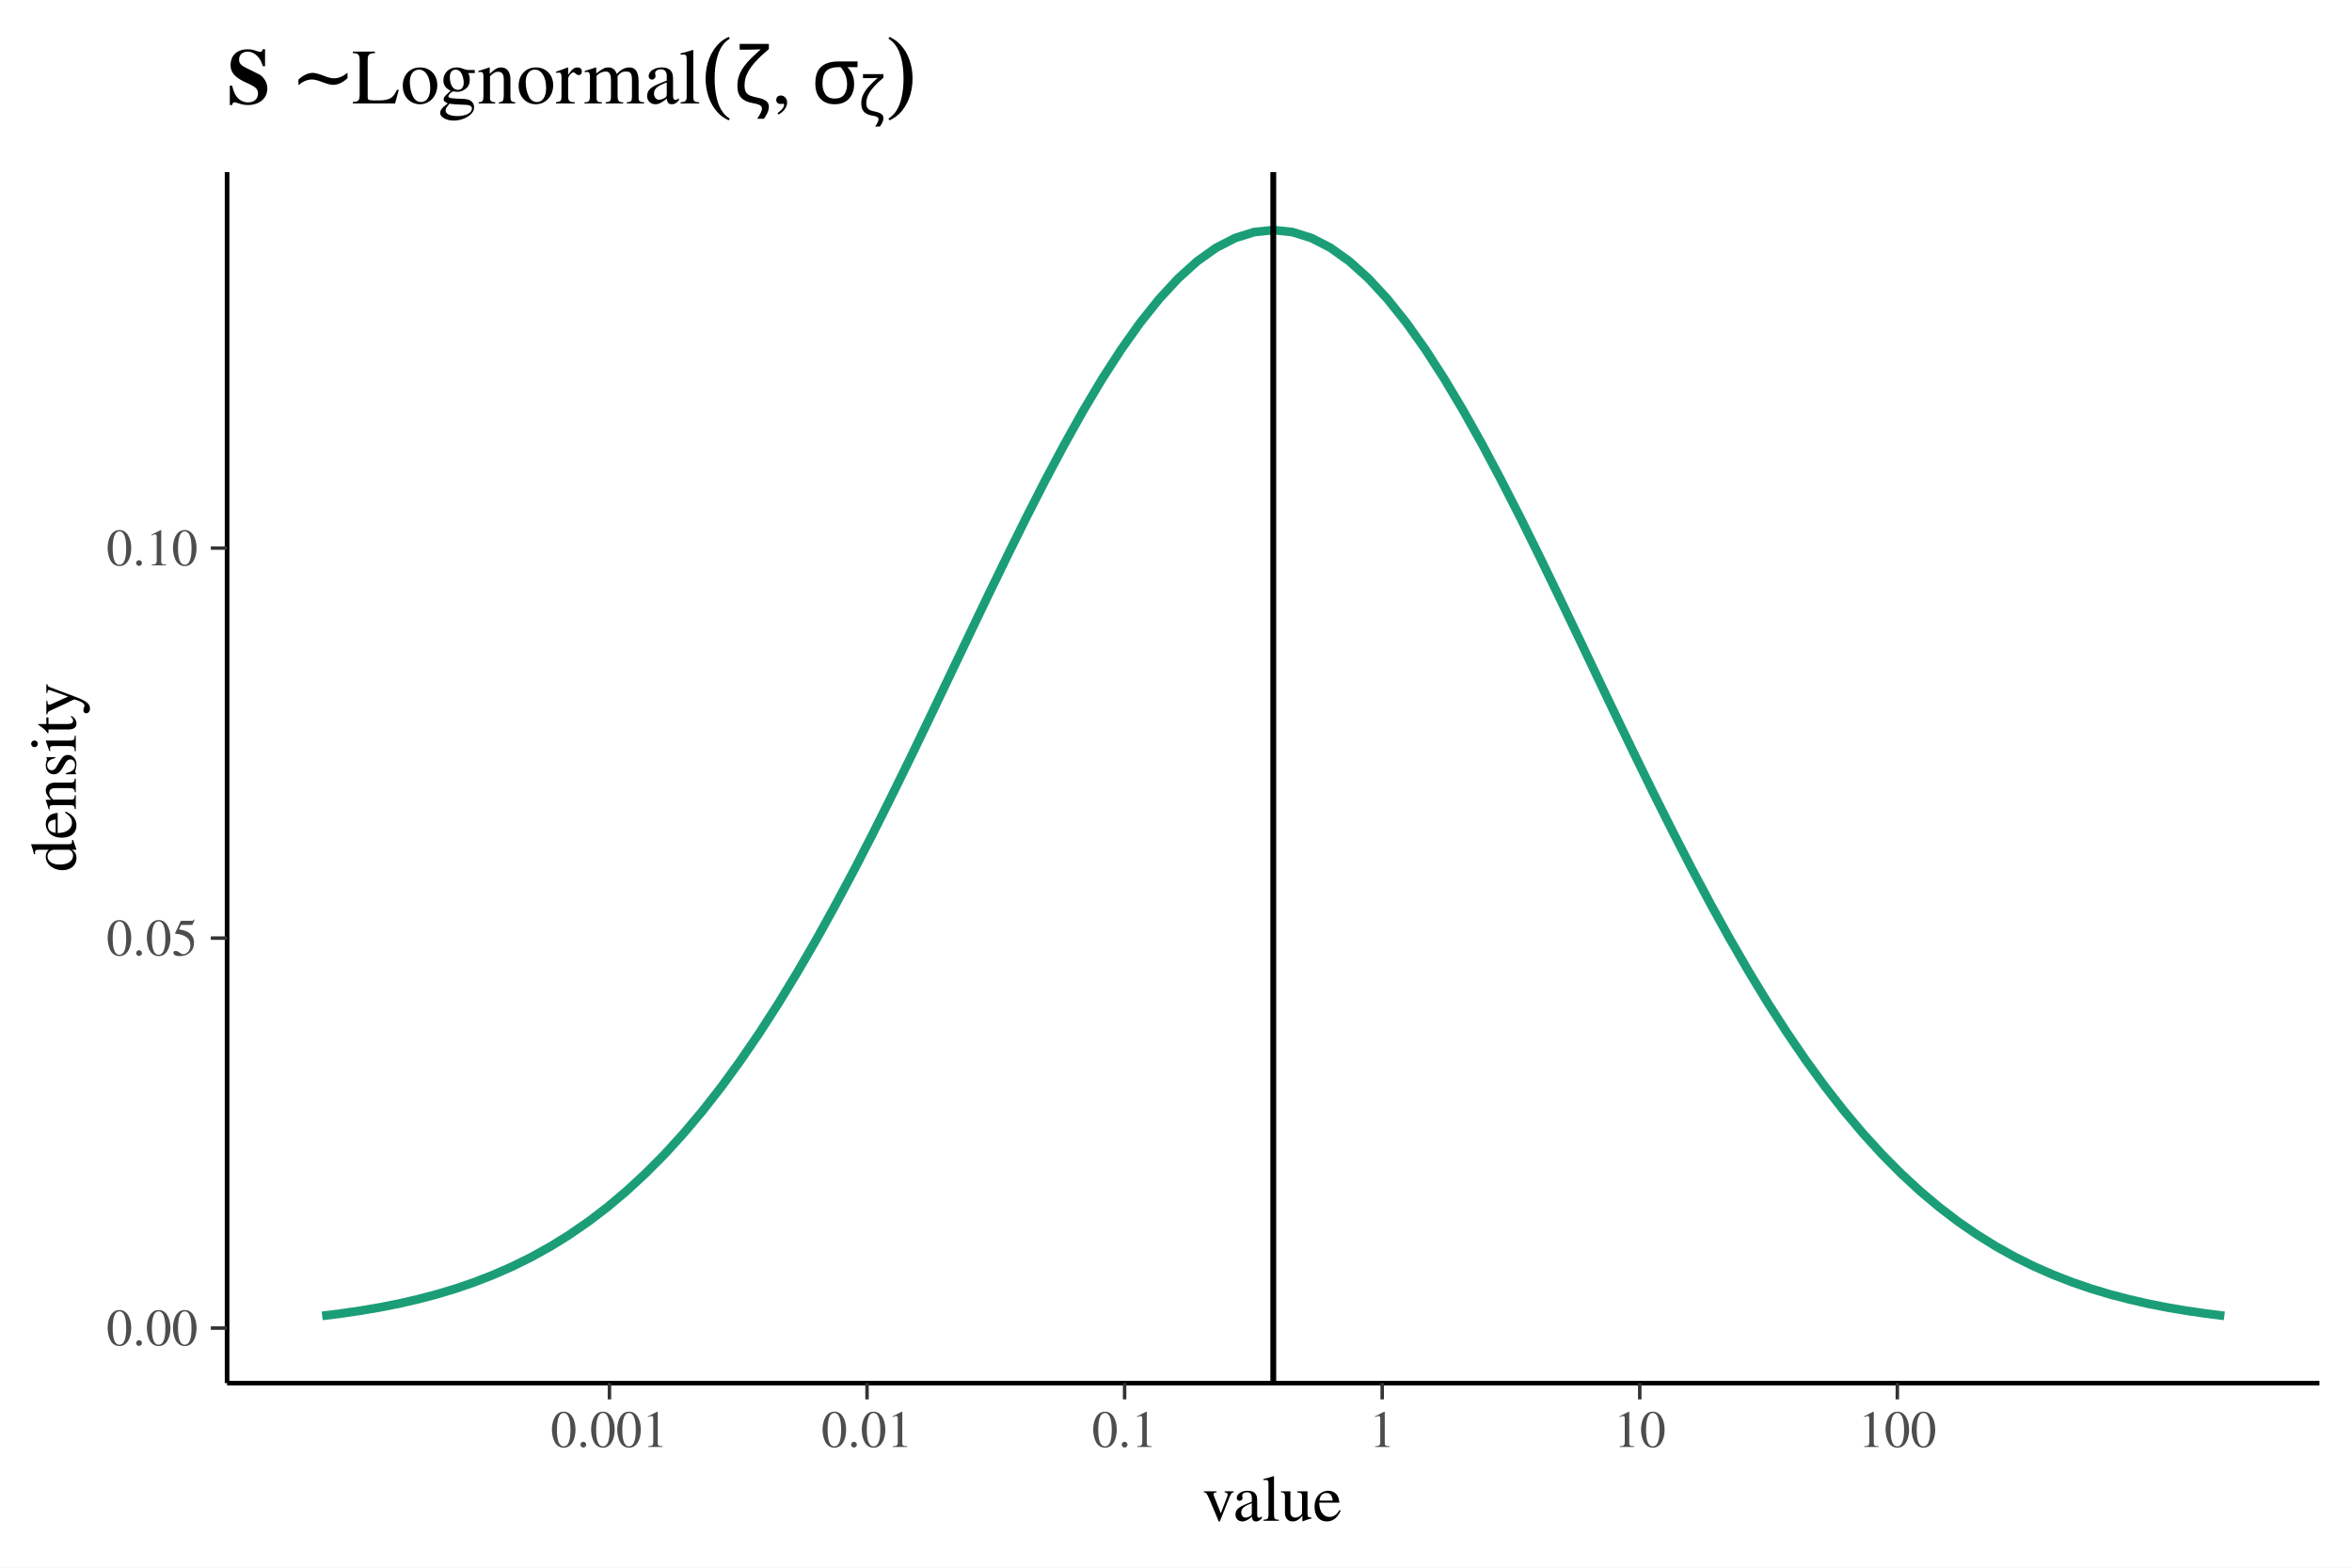
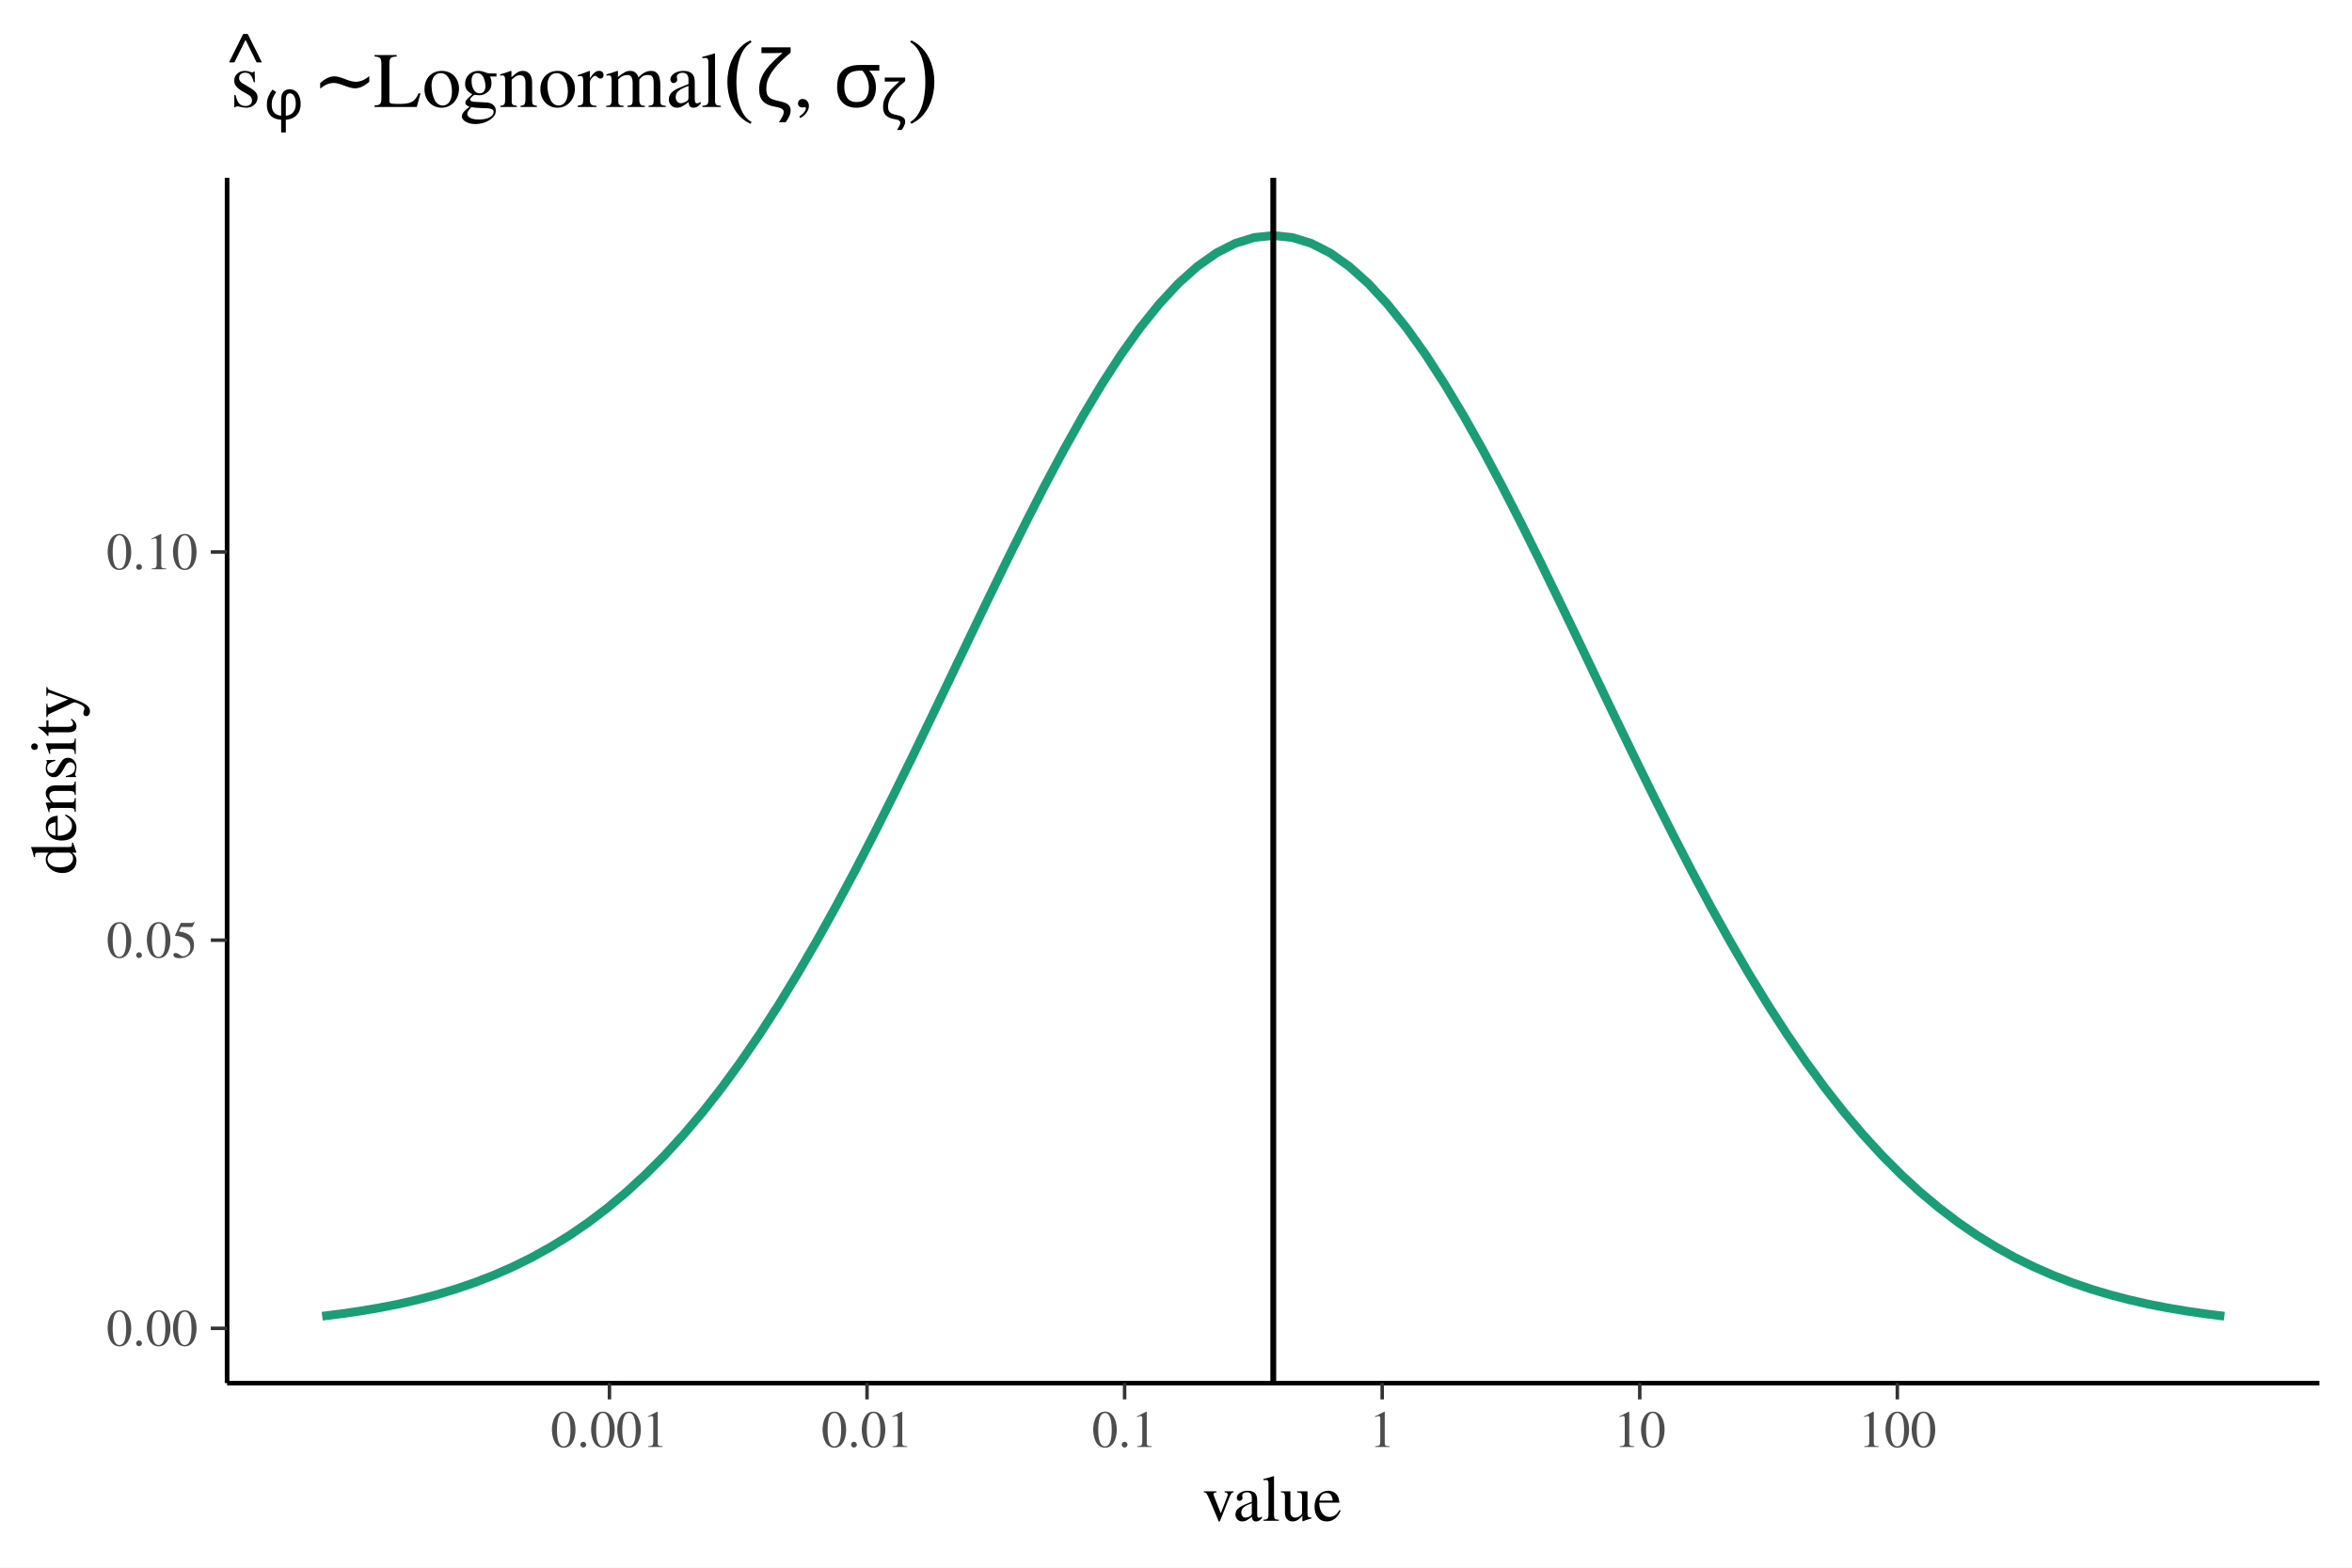
<svg xmlns="http://www.w3.org/2000/svg" viewBox="0 0 432.00 288.00">
  <defs>
    <style type="text/css">
    line, polyline, path, rect, circle {
      fill: none;
      stroke: #000000;
      stroke-linecap: round;
      stroke-linejoin: round;
      stroke-miterlimit: 10.00;
    }
  </style>
  </defs>
  <rect width="100%" height="100%" style="stroke: none; fill: #FFFFFF;" />
  <defs>
-     <clipPath id="cpNDEuNzEyOHw0MjYuMDIyfDI1NC4wOTN8MzEuNjI0OQ==">
-       <rect x="41.71" y="31.62" width="384.31" height="222.47" />
+     <clipPath id="cpNDEuNzEyOHw0MjYuMDIyfDI1NC4wOTN8MzIuNjcxNw==">
+       <rect x="41.71" y="32.67" width="384.31" height="221.42" />
    </clipPath>
  </defs>
-   <polyline points="59.18,241.74 62.68,241.30 66.17,240.79 69.66,240.20 73.16,239.51 76.65,238.71 80.14,237.80 83.64,236.75 87.13,235.55 90.62,234.19 94.12,232.66 97.61,230.93 101.11,228.99 104.60,226.82 108.09,224.41 111.59,221.74 115.08,218.80 118.57,215.57 122.07,212.05 125.56,208.21 129.06,204.06 132.55,199.59 136.04,194.79 139.54,189.67 143.03,184.24 146.52,178.50 150.02,172.46 153.51,166.14 157.01,159.58 160.50,152.78 163.99,145.80 167.49,138.66 170.98,131.40 174.47,124.08 177.97,116.75 181.46,109.45 184.96,102.24 188.45,95.18 191.94,88.33 195.44,81.75 198.93,75.50 202.42,69.64 205.92,64.22 209.41,59.30 212.91,54.93 216.40,51.15 219.89,48.00 223.39,45.51 226.88,43.72 230.37,42.63 233.87,42.27 237.36,42.63 240.86,43.72 244.35,45.51 247.84,48.00 251.34,51.15 254.83,54.93 258.32,59.30 261.82,64.22 265.31,69.64 268.80,75.50 272.30,81.75 275.79,88.33 279.29,95.18 282.78,102.24 286.27,109.45 289.77,116.75 293.26,124.08 296.75,131.40 300.25,138.66 303.74,145.80 307.24,152.78 310.73,159.58 314.22,166.14 317.72,172.46 321.21,178.50 324.70,184.24 328.20,189.67 331.69,194.79 335.19,199.59 338.68,204.06 342.17,208.21 345.67,212.05 349.16,215.57 352.65,218.80 356.15,221.74 359.64,224.41 363.14,226.82 366.63,228.99 370.12,230.93 373.62,232.66 377.11,234.19 380.60,235.55 384.10,236.75 387.59,237.80 391.09,238.71 394.58,239.51 398.07,240.20 401.57,240.79 405.06,241.30 408.55,241.74 " style="stroke-width: 1.60; stroke: #1B9E77; stroke-linecap: butt;" clip-path="url(#cpNDEuNzEyOHw0MjYuMDIyfDI1NC4wOTN8MzEuNjI0OQ==)" />
-   <line x1="233.87" y1="254.09" x2="233.87" y2="31.62" style="stroke-width: 1.07; stroke-linecap: butt;" clip-path="url(#cpNDEuNzEyOHw0MjYuMDIyfDI1NC4wOTN8MzEuNjI0OQ==)" />
+   <polyline points="59.18,241.80 62.68,241.36 66.17,240.85 69.66,240.26 73.16,239.58 76.65,238.78 80.14,237.87 83.64,236.83 87.13,235.64 90.62,234.29 94.12,232.76 97.61,231.04 101.11,229.10 104.60,226.95 108.09,224.55 111.59,221.89 115.08,218.97 118.57,215.75 122.07,212.25 125.56,208.43 129.06,204.30 132.55,199.85 136.04,195.07 139.54,189.98 143.03,184.57 146.52,178.85 150.02,172.84 153.51,166.56 157.01,160.02 160.50,153.26 163.99,146.31 167.49,139.20 170.98,131.98 174.47,124.70 177.97,117.39 181.46,110.13 184.96,102.95 188.45,95.93 191.94,89.11 195.44,82.56 198.93,76.34 202.42,70.51 205.92,65.11 209.41,60.22 212.91,55.87 216.40,52.10 219.89,48.97 223.39,46.49 226.88,44.71 230.37,43.63 233.87,43.27 237.36,43.63 240.86,44.71 244.35,46.49 247.84,48.97 251.34,52.10 254.83,55.87 258.32,60.22 261.82,65.11 265.31,70.51 268.80,76.34 272.30,82.56 275.79,89.11 279.29,95.93 282.78,102.95 286.27,110.13 289.77,117.39 293.26,124.70 296.75,131.98 300.25,139.20 303.74,146.31 307.24,153.26 310.73,160.02 314.22,166.56 317.72,172.84 321.21,178.85 324.70,184.57 328.20,189.98 331.69,195.07 335.19,199.85 338.68,204.30 342.17,208.43 345.67,212.25 349.16,215.75 352.65,218.97 356.15,221.89 359.64,224.55 363.14,226.95 366.63,229.10 370.12,231.04 373.62,232.76 377.11,234.29 380.60,235.64 384.10,236.83 387.59,237.87 391.09,238.78 394.58,239.58 398.07,240.26 401.57,240.85 405.06,241.36 408.55,241.80 " style="stroke-width: 1.60; stroke: #1B9E77; stroke-linecap: butt;" clip-path="url(#cpNDEuNzEyOHw0MjYuMDIyfDI1NC4wOTN8MzIuNjcxNw==)" />
+   <line x1="233.87" y1="254.09" x2="233.87" y2="32.67" style="stroke-width: 1.07; stroke-linecap: butt;" clip-path="url(#cpNDEuNzEyOHw0MjYuMDIyfDI1NC4wOTN8MzIuNjcxNw==)" />
  <defs>
    <clipPath id="cpMHw0MzJ8Mjg4fDA=">
      <rect x="0.00" y="0.00" width="432.00" height="288.00" />
    </clipPath>
  </defs>
-   <polyline points="41.71,254.09 41.71,31.62 " style="stroke-width: 0.85; stroke-linecap: butt;" clip-path="url(#cpMHw0MzJ8Mjg4fDA=)" />
+   <polyline points="41.71,254.09 41.71,32.67 " style="stroke-width: 0.85; stroke-linecap: butt;" clip-path="url(#cpMHw0MzJ8Mjg4fDA=)" />
  <g clip-path="url(#cpMHw0MzJ8Mjg4fDA=)">
-     <text x="19.54" y="247.15" style="font-size: 9.60px; fill: #4D4D4D; font-family: Times;" textLength="16.79px" lengthAdjust="spacingAndGlyphs">0.00</text>
+     <text x="19.54" y="247.20" style="font-size: 9.60px; fill: #4D4D4D; font-family: Times;" textLength="16.79px" lengthAdjust="spacingAndGlyphs">0.00</text>
  </g>
  <g clip-path="url(#cpMHw0MzJ8Mjg4fDA=)">
-     <text x="19.54" y="175.51" style="font-size: 9.60px; fill: #4D4D4D; font-family: Times;" textLength="16.79px" lengthAdjust="spacingAndGlyphs">0.05</text>
+     <text x="19.54" y="175.89" style="font-size: 9.60px; fill: #4D4D4D; font-family: Times;" textLength="16.79px" lengthAdjust="spacingAndGlyphs">0.05</text>
  </g>
  <g clip-path="url(#cpMHw0MzJ8Mjg4fDA=)">
-     <text x="19.54" y="103.86" style="font-size: 9.60px; fill: #4D4D4D; font-family: Times;" textLength="16.79px" lengthAdjust="spacingAndGlyphs">0.10</text>
+     <text x="19.54" y="104.58" style="font-size: 9.60px; fill: #4D4D4D; font-family: Times;" textLength="16.79px" lengthAdjust="spacingAndGlyphs">0.10</text>
  </g>
-   <polyline points="38.72,243.98 41.71,243.98 " style="stroke-width: 0.64; stroke: #333333; stroke-linecap: butt;" clip-path="url(#cpMHw0MzJ8Mjg4fDA=)" />
-   <polyline points="38.72,172.34 41.71,172.34 " style="stroke-width: 0.64; stroke: #333333; stroke-linecap: butt;" clip-path="url(#cpMHw0MzJ8Mjg4fDA=)" />
-   <polyline points="38.72,100.69 41.71,100.69 " style="stroke-width: 0.64; stroke: #333333; stroke-linecap: butt;" clip-path="url(#cpMHw0MzJ8Mjg4fDA=)" />
+   <polyline points="38.72,244.03 41.71,244.03 " style="stroke-width: 0.64; stroke: #333333; stroke-linecap: butt;" clip-path="url(#cpMHw0MzJ8Mjg4fDA=)" />
+   <polyline points="38.72,172.72 41.71,172.72 " style="stroke-width: 0.64; stroke: #333333; stroke-linecap: butt;" clip-path="url(#cpMHw0MzJ8Mjg4fDA=)" />
+   <polyline points="38.72,101.41 41.71,101.41 " style="stroke-width: 0.64; stroke: #333333; stroke-linecap: butt;" clip-path="url(#cpMHw0MzJ8Mjg4fDA=)" />
  <polyline points="41.71,254.09 426.02,254.09 " style="stroke-width: 0.85; stroke-linecap: butt;" clip-path="url(#cpMHw0MzJ8Mjg4fDA=)" />
  <polyline points="111.94,257.08 111.94,254.09 " style="stroke-width: 0.64; stroke: #333333; stroke-linecap: butt;" clip-path="url(#cpMHw0MzJ8Mjg4fDA=)" />
  <polyline points="159.25,257.08 159.25,254.09 " style="stroke-width: 0.64; stroke: #333333; stroke-linecap: butt;" clip-path="url(#cpMHw0MzJ8Mjg4fDA=)" />
  <polyline points="206.56,257.08 206.56,254.09 " style="stroke-width: 0.64; stroke: #333333; stroke-linecap: butt;" clip-path="url(#cpMHw0MzJ8Mjg4fDA=)" />
  <polyline points="253.87,257.08 253.87,254.09 " style="stroke-width: 0.64; stroke: #333333; stroke-linecap: butt;" clip-path="url(#cpMHw0MzJ8Mjg4fDA=)" />
  <polyline points="301.18,257.08 301.18,254.09 " style="stroke-width: 0.64; stroke: #333333; stroke-linecap: butt;" clip-path="url(#cpMHw0MzJ8Mjg4fDA=)" />
  <polyline points="348.49,257.08 348.49,254.09 " style="stroke-width: 0.64; stroke: #333333; stroke-linecap: butt;" clip-path="url(#cpMHw0MzJ8Mjg4fDA=)" />
  <g clip-path="url(#cpMHw0MzJ8Mjg4fDA=)">
    <text x="101.14" y="265.82" style="font-size: 9.60px; fill: #4D4D4D; font-family: Times;" textLength="21.59px" lengthAdjust="spacingAndGlyphs">0.001</text>
  </g>
  <g clip-path="url(#cpMHw0MzJ8Mjg4fDA=)">
    <text x="150.85" y="265.82" style="font-size: 9.60px; fill: #4D4D4D; font-family: Times;" textLength="16.79px" lengthAdjust="spacingAndGlyphs">0.01</text>
  </g>
  <g clip-path="url(#cpMHw0MzJ8Mjg4fDA=)">
    <text x="200.56" y="265.82" style="font-size: 9.60px; fill: #4D4D4D; font-family: Times;" textLength="11.99px" lengthAdjust="spacingAndGlyphs">0.1</text>
  </g>
  <g clip-path="url(#cpMHw0MzJ8Mjg4fDA=)">
    <text x="251.47" y="265.82" style="font-size: 9.60px; fill: #4D4D4D; font-family: Times;" textLength="4.80px" lengthAdjust="spacingAndGlyphs">1</text>
  </g>
  <g clip-path="url(#cpMHw0MzJ8Mjg4fDA=)">
    <text x="296.38" y="265.82" style="font-size: 9.60px; fill: #4D4D4D; font-family: Times;" textLength="9.59px" lengthAdjust="spacingAndGlyphs">10</text>
  </g>
  <g clip-path="url(#cpMHw0MzJ8Mjg4fDA=)">
    <text x="341.29" y="265.82" style="font-size: 9.60px; fill: #4D4D4D; font-family: Times;" textLength="14.39px" lengthAdjust="spacingAndGlyphs">100</text>
  </g>
  <g clip-path="url(#cpMHw0MzJ8Mjg4fDA=)">
    <text x="220.87" y="279.38" style="font-size: 12.00px; font-family: Times;" textLength="25.99px" lengthAdjust="spacingAndGlyphs">value</text>
  </g>
  <g clip-path="url(#cpMHw0MzJ8Mjg4fDA=)">
-     <text transform="translate(13.92,160.19) rotate(-90)" style="font-size: 12.00px; font-family: Times;" textLength="34.66px" lengthAdjust="spacingAndGlyphs">density</text>
+     <text transform="translate(13.92,160.71) rotate(-90)" style="font-size: 12.00px; font-family: Times;" textLength="34.66px" lengthAdjust="spacingAndGlyphs">density</text>
  </g>
  <g clip-path="url(#cpMHw0MzJ8Mjg4fDA=)">
-     <text x="41.71" y="19.01" style="font-size: 14.40px; font-weight: bold; font-family: Times;" textLength="8.01px" lengthAdjust="spacingAndGlyphs">S</text>
+     <text x="42.29" y="19.65" style="font-size: 14.40px; font-family: Times;" textLength="5.61px" lengthAdjust="spacingAndGlyphs">s</text>
  </g>
  <g clip-path="url(#cpMHw0MzJ8Mjg4fDA=)">
-     <text x="53.28" y="19.01" style="font-size: 14.40px; font-family: Times;" textLength="10.40px" lengthAdjust="spacingAndGlyphs">∼</text>
+     <text x="41.71" y="15.71" style="font-size: 14.40px; font-family: Times;" textLength="6.76px" lengthAdjust="spacingAndGlyphs">^</text>
  </g>
  <g clip-path="url(#cpMHw0MzJ8Mjg4fDA=)">
-     <text x="64.64" y="19.01" style="font-size: 14.40px; font-family: Times;" textLength="64.01px" lengthAdjust="spacingAndGlyphs">Lognormal</text>
+     <text x="48.47" y="21.91" style="font-size: 10.08px; font-family: Symbol;" textLength="5.25px" lengthAdjust="spacingAndGlyphs">φ</text>
  </g>
  <g clip-path="url(#cpMHw0MzJ8Mjg4fDA=)">
-     <text x="128.65" y="19.01" style="font-size: 18.00px; font-family: Symbol;" textLength="5.99px" lengthAdjust="spacingAndGlyphs">(</text>
+     <text x="57.28" y="19.65" style="font-size: 14.40px; font-family: Times;" textLength="10.40px" lengthAdjust="spacingAndGlyphs">∼</text>
  </g>
  <g clip-path="url(#cpMHw0MzJ8Mjg4fDA=)">
-     <text x="134.64" y="19.01" style="font-size: 14.40px; font-family: Symbol;" textLength="7.12px" lengthAdjust="spacingAndGlyphs">ζ</text>
+     <text x="68.63" y="19.65" style="font-size: 14.40px; font-family: Times;" textLength="64.01px" lengthAdjust="spacingAndGlyphs">Lognormal</text>
  </g>
  <g clip-path="url(#cpMHw0MzJ8Mjg4fDA=)">
-     <text x="141.76" y="19.01" style="font-size: 14.40px; font-family: Times;" textLength="3.60px" lengthAdjust="spacingAndGlyphs">,</text>
+     <text x="132.65" y="19.65" style="font-size: 18.00px; font-family: Symbol;" textLength="5.99px" lengthAdjust="spacingAndGlyphs">(</text>
  </g>
  <g clip-path="url(#cpMHw0MzJ8Mjg4fDA=)">
-     <text x="145.36" y="19.01" style="font-size: 14.40px; font-family: Symbol;" textLength="3.60px" lengthAdjust="spacingAndGlyphs"> </text>
+     <text x="138.64" y="19.65" style="font-size: 14.40px; font-family: Symbol;" textLength="7.12px" lengthAdjust="spacingAndGlyphs">ζ</text>
  </g>
  <g clip-path="url(#cpMHw0MzJ8Mjg4fDA=)">
-     <text x="148.96" y="19.01" style="font-size: 14.40px; font-family: Symbol;" textLength="8.69px" lengthAdjust="spacingAndGlyphs">σ</text>
+     <text x="145.76" y="19.65" style="font-size: 14.40px; font-family: Times;" textLength="3.60px" lengthAdjust="spacingAndGlyphs">,</text>
  </g>
  <g clip-path="url(#cpMHw0MzJ8Mjg4fDA=)">
-     <text x="157.65" y="21.27" style="font-size: 10.08px; font-family: Symbol;" textLength="4.98px" lengthAdjust="spacingAndGlyphs">ζ</text>
+     <text x="149.36" y="19.65" style="font-size: 14.40px; font-family: Symbol;" textLength="3.60px" lengthAdjust="spacingAndGlyphs"> </text>
  </g>
  <g clip-path="url(#cpMHw0MzJ8Mjg4fDA=)">
-     <text x="162.63" y="19.01" style="font-size: 18.00px; font-family: Symbol;" textLength="5.99px" lengthAdjust="spacingAndGlyphs">)</text>
+     <text x="152.96" y="19.65" style="font-size: 14.40px; font-family: Symbol;" textLength="8.69px" lengthAdjust="spacingAndGlyphs">σ</text>
+   </g>
+   <g clip-path="url(#cpMHw0MzJ8Mjg4fDA=)">
+     <text x="161.65" y="21.91" style="font-size: 10.08px; font-family: Symbol;" textLength="4.98px" lengthAdjust="spacingAndGlyphs">ζ</text>
+   </g>
+   <g clip-path="url(#cpMHw0MzJ8Mjg4fDA=)">
+     <text x="166.63" y="19.65" style="font-size: 18.00px; font-family: Symbol;" textLength="5.99px" lengthAdjust="spacingAndGlyphs">)</text>
  </g>
</svg>
